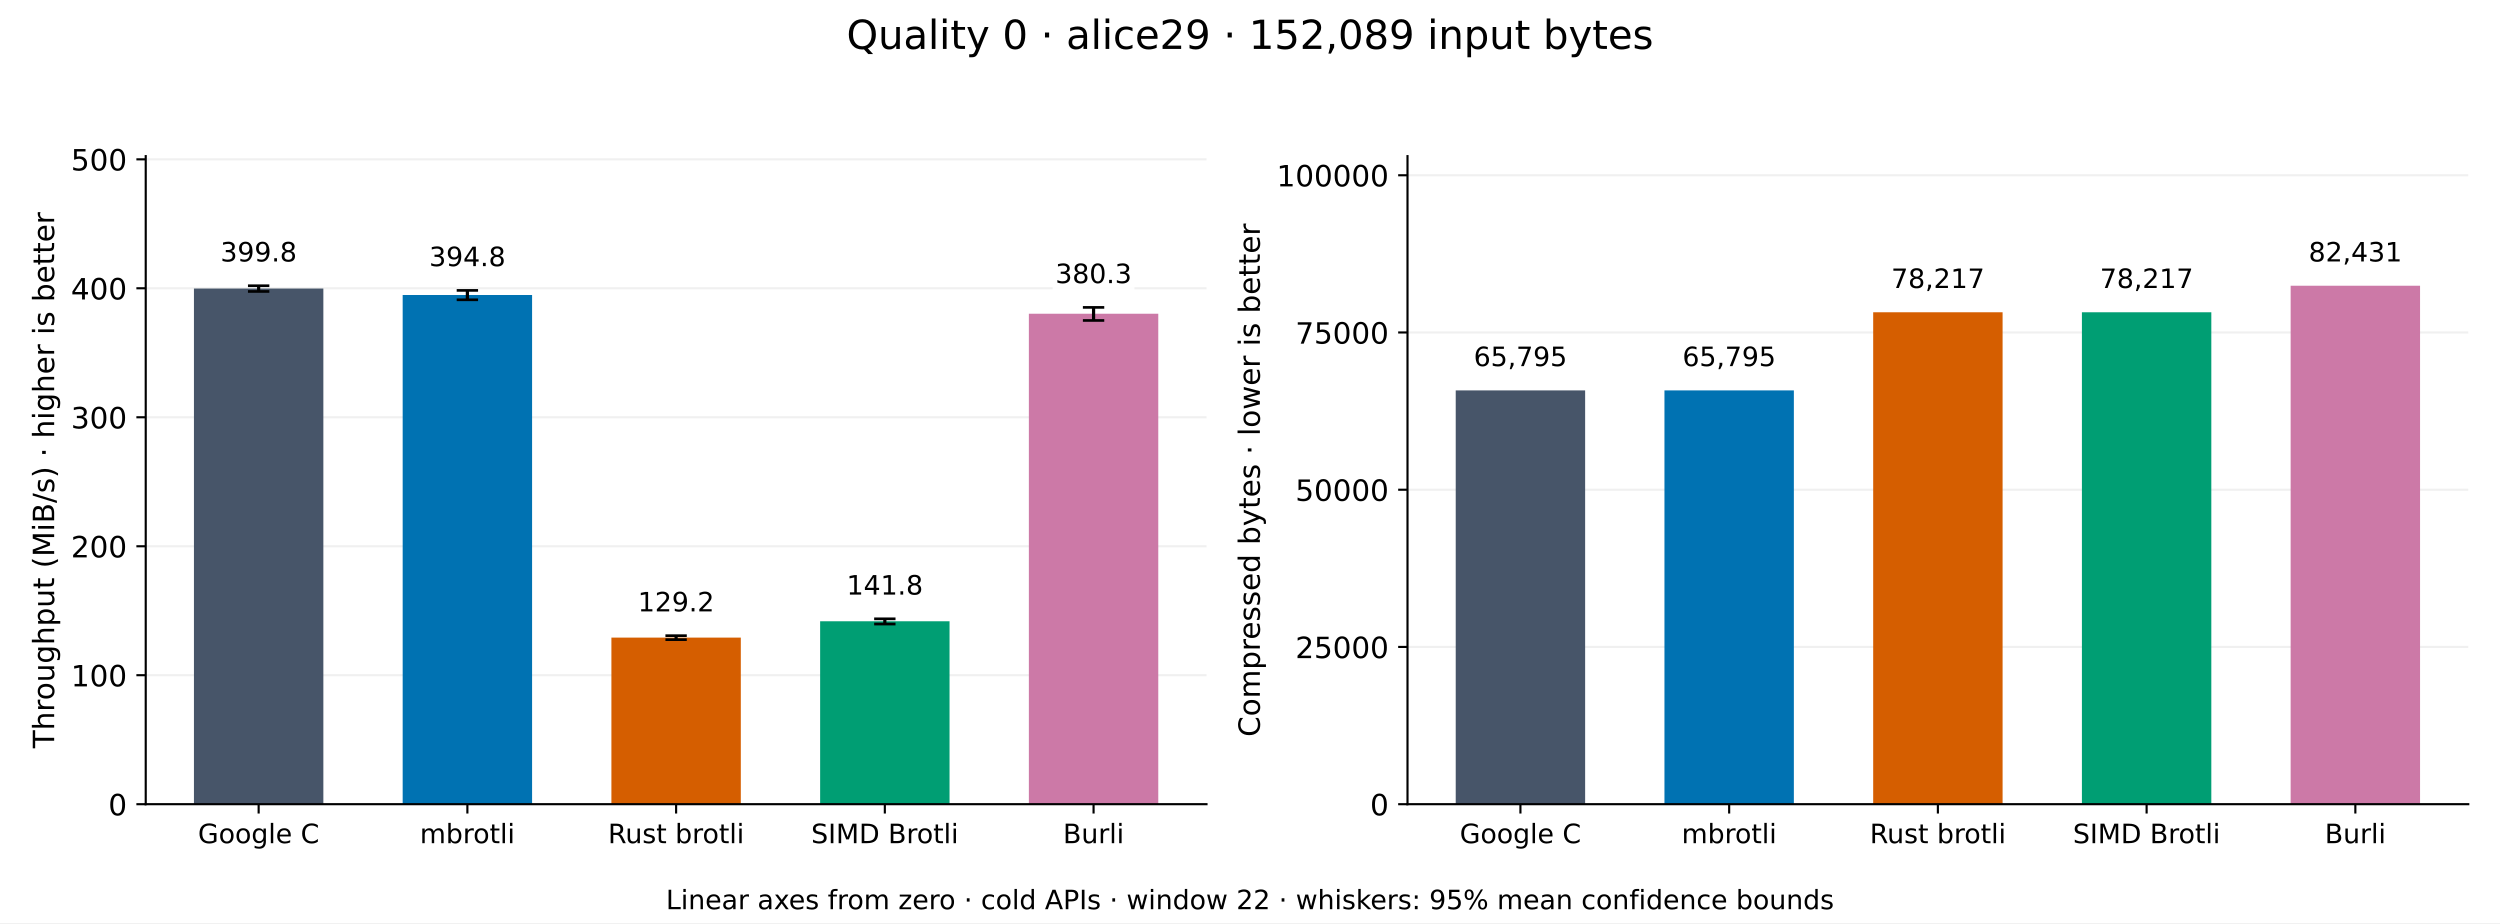
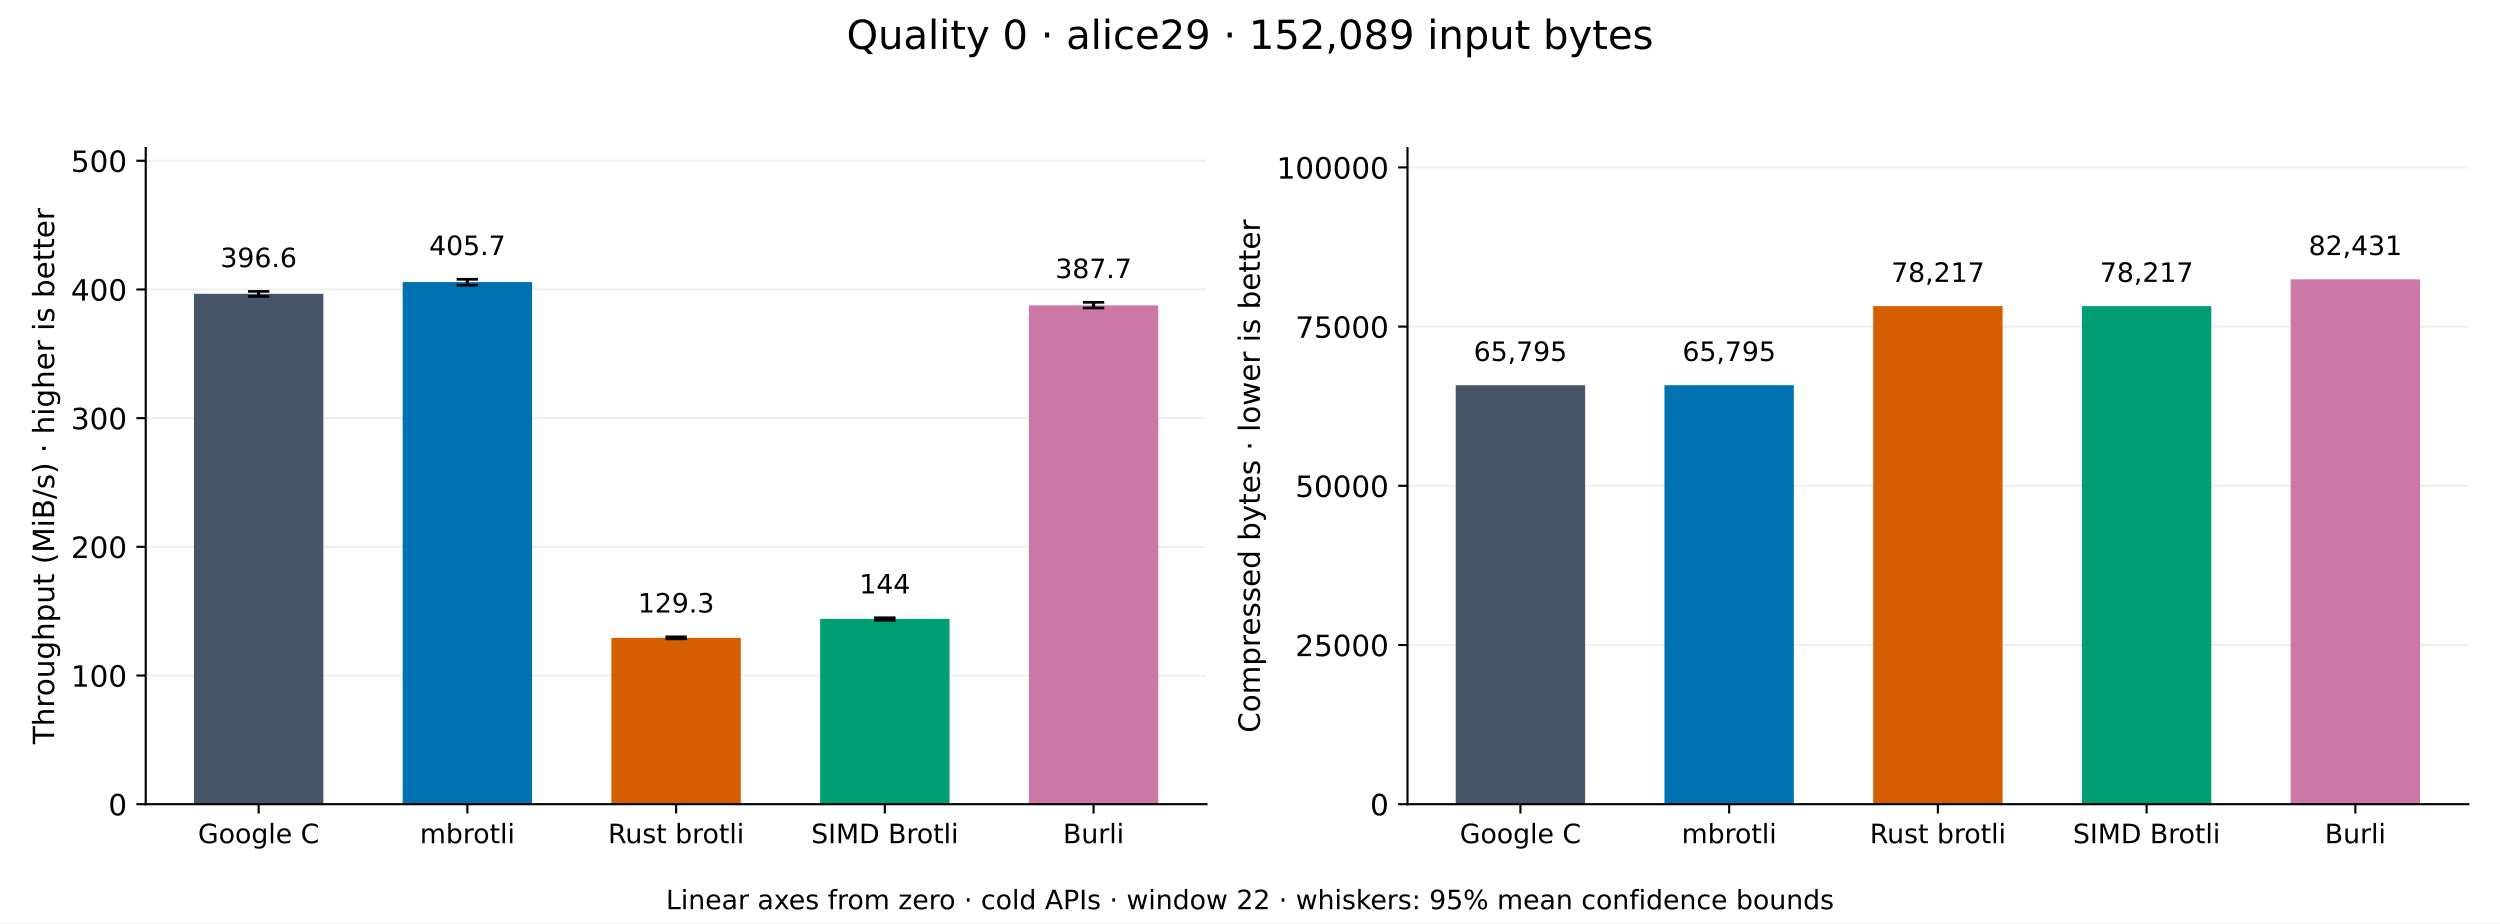
<svg xmlns="http://www.w3.org/2000/svg" xmlns:xlink="http://www.w3.org/1999/xlink" width="936pt" height="345.6pt" viewBox="0 0 936 345.6" version="1.1">
  <defs>
    <style type="text/css">*{stroke-linejoin: round; stroke-linecap: butt}</style>
  </defs>
  <g id="figure_1">
    <g id="patch_1">
      <path d="M 0 345.6 L 936 345.6 L 936 0 L 0 0 z " style="fill: #ffffff" />
    </g>
    <g id="axes_1">
      <g id="patch_2">
-         <path d="M 54.56 301.088 L 451.71 301.088 L 451.71 58.457 L 54.56 58.457 z " style="fill: #ffffff" />
+         <path d="M 54.56 301.088 L 451.71 301.088 L 451.71 55.44 L 54.56 55.44 z " style="fill: #ffffff" />
      </g>
      <g id="matplotlib.axis_1">
        <g id="xtick_1">
          <g id="line2d_1">
            <defs>
              <path id="m3d63aaa0ea" d="M 0 0 L 0 3.5 " style="stroke: #000000; stroke-width: 0.8" />
            </defs>
            <g>
              <use xlink:href="#m3d63aaa0ea" x="96.838" y="301.088" style="stroke: #000000; stroke-width: 0.8" />
            </g>
          </g>
          <g id="text_1">
            <text style="font-size: 10px; font-family: 'DejaVu Sans', 'Bitstream Vera Sans', 'Computer Modern Sans Serif', 'Lucida Grande', 'Verdana', 'Geneva', 'Lucid', 'Arial', 'Helvetica', 'Avant Garde', sans-serif; text-anchor: middle" x="96.838" y="315.686" transform="rotate(-0 96.83827 315.6864)">Google C</text>
          </g>
        </g>
        <g id="xtick_2">
          <g id="line2d_2">
            <g>
              <use xlink:href="#m3d63aaa0ea" x="174.987" y="301.088" style="stroke: #000000; stroke-width: 0.8" />
            </g>
          </g>
          <g id="text_2">
            <text style="font-size: 10px; font-family: 'DejaVu Sans', 'Bitstream Vera Sans', 'Computer Modern Sans Serif', 'Lucida Grande', 'Verdana', 'Geneva', 'Lucid', 'Arial', 'Helvetica', 'Avant Garde', sans-serif; text-anchor: middle" x="174.987" y="315.686" transform="rotate(-0 174.9866 315.6864)">mbrotli</text>
          </g>
        </g>
        <g id="xtick_3">
          <g id="line2d_3">
            <g>
              <use xlink:href="#m3d63aaa0ea" x="253.135" y="301.088" style="stroke: #000000; stroke-width: 0.8" />
            </g>
          </g>
          <g id="text_3">
            <text style="font-size: 10px; font-family: 'DejaVu Sans', 'Bitstream Vera Sans', 'Computer Modern Sans Serif', 'Lucida Grande', 'Verdana', 'Geneva', 'Lucid', 'Arial', 'Helvetica', 'Avant Garde', sans-serif; text-anchor: middle" x="253.135" y="315.686" transform="rotate(-0 253.135 315.6864)">Rust brotli</text>
          </g>
        </g>
        <g id="xtick_4">
          <g id="line2d_4">
            <g>
              <use xlink:href="#m3d63aaa0ea" x="331.283" y="301.088" style="stroke: #000000; stroke-width: 0.8" />
            </g>
          </g>
          <g id="text_4">
            <text style="font-size: 10px; font-family: 'DejaVu Sans', 'Bitstream Vera Sans', 'Computer Modern Sans Serif', 'Lucida Grande', 'Verdana', 'Geneva', 'Lucid', 'Arial', 'Helvetica', 'Avant Garde', sans-serif; text-anchor: middle" x="331.283" y="315.686" transform="rotate(-0 331.2834 315.6864)">SIMD Brotli</text>
          </g>
        </g>
        <g id="xtick_5">
          <g id="line2d_5">
            <g>
              <use xlink:href="#m3d63aaa0ea" x="409.432" y="301.088" style="stroke: #000000; stroke-width: 0.8" />
            </g>
          </g>
          <g id="text_5">
            <text style="font-size: 10px; font-family: 'DejaVu Sans', 'Bitstream Vera Sans', 'Computer Modern Sans Serif', 'Lucida Grande', 'Verdana', 'Geneva', 'Lucid', 'Arial', 'Helvetica', 'Avant Garde', sans-serif; text-anchor: middle" x="409.432" y="315.686" transform="rotate(-0 409.4317 315.6864)">Burli</text>
          </g>
        </g>
      </g>
      <g id="matplotlib.axis_2">
        <g id="ytick_1">
          <g id="line2d_6">
-             <path d="M 54.56 301.088 L 451.71 301.088 " clip-path="url(#pceb143f6b0)" style="fill: none; stroke: #b0b0b0; stroke-opacity: 0.18; stroke-width: 0.8; stroke-linecap: square" />
+             <path d="M 54.56 301.088 L 451.71 301.088 " clip-path="url(#p5ded6e277f)" style="fill: none; stroke: #b0b0b0; stroke-opacity: 0.18; stroke-width: 0.8; stroke-linecap: square" />
          </g>
          <g id="line2d_7">
            <defs>
              <path id="mb6c034703b" d="M 0 0 L -3.5 0 " style="stroke: #000000; stroke-width: 0.8" />
            </defs>
            <g>
              <use xlink:href="#mb6c034703b" x="54.56" y="301.088" style="stroke: #000000; stroke-width: 0.8" />
            </g>
          </g>
          <g id="text_6">
            <text style="font-size: 11px; font-family: 'DejaVu Sans', 'Bitstream Vera Sans', 'Computer Modern Sans Serif', 'Lucida Grande', 'Verdana', 'Geneva', 'Lucid', 'Arial', 'Helvetica', 'Avant Garde', sans-serif; text-anchor: end" x="47.56" y="305.267" transform="rotate(-0 47.56 305.2671)">0</text>
          </g>
        </g>
        <g id="ytick_2">
          <g id="line2d_8">
-             <path d="M 54.56 252.799 L 451.71 252.799 " clip-path="url(#pceb143f6b0)" style="fill: none; stroke: #b0b0b0; stroke-opacity: 0.18; stroke-width: 0.8; stroke-linecap: square" />
+             <path d="M 54.56 252.908 L 451.71 252.908 " clip-path="url(#p5ded6e277f)" style="fill: none; stroke: #b0b0b0; stroke-opacity: 0.18; stroke-width: 0.8; stroke-linecap: square" />
          </g>
          <g id="line2d_9">
            <g>
-               <use xlink:href="#mb6c034703b" x="54.56" y="252.799" style="stroke: #000000; stroke-width: 0.8" />
+               <use xlink:href="#mb6c034703b" x="54.56" y="252.908" style="stroke: #000000; stroke-width: 0.8" />
            </g>
          </g>
          <g id="text_7">
-             <text style="font-size: 11px; font-family: 'DejaVu Sans', 'Bitstream Vera Sans', 'Computer Modern Sans Serif', 'Lucida Grande', 'Verdana', 'Geneva', 'Lucid', 'Arial', 'Helvetica', 'Avant Garde', sans-serif; text-anchor: end" x="47.56" y="256.979" transform="rotate(-0 47.56 256.9785)">100</text>
+             <text style="font-size: 11px; font-family: 'DejaVu Sans', 'Bitstream Vera Sans', 'Computer Modern Sans Serif', 'Lucida Grande', 'Verdana', 'Geneva', 'Lucid', 'Arial', 'Helvetica', 'Avant Garde', sans-serif; text-anchor: end" x="47.56" y="257.087" transform="rotate(-0 47.56 257.0875)">100</text>
          </g>
        </g>
        <g id="ytick_3">
          <g id="line2d_10">
-             <path d="M 54.56 204.511 L 451.71 204.511 " clip-path="url(#pceb143f6b0)" style="fill: none; stroke: #b0b0b0; stroke-opacity: 0.18; stroke-width: 0.8; stroke-linecap: square" />
+             <path d="M 54.56 204.729 L 451.71 204.729 " clip-path="url(#p5ded6e277f)" style="fill: none; stroke: #b0b0b0; stroke-opacity: 0.18; stroke-width: 0.8; stroke-linecap: square" />
          </g>
          <g id="line2d_11">
            <g>
-               <use xlink:href="#mb6c034703b" x="54.56" y="204.511" style="stroke: #000000; stroke-width: 0.8" />
+               <use xlink:href="#mb6c034703b" x="54.56" y="204.729" style="stroke: #000000; stroke-width: 0.8" />
            </g>
          </g>
          <g id="text_8">
-             <text style="font-size: 11px; font-family: 'DejaVu Sans', 'Bitstream Vera Sans', 'Computer Modern Sans Serif', 'Lucida Grande', 'Verdana', 'Geneva', 'Lucid', 'Arial', 'Helvetica', 'Avant Garde', sans-serif; text-anchor: end" x="47.56" y="208.69" transform="rotate(-0 47.56 208.6899)">200</text>
+             <text style="font-size: 11px; font-family: 'DejaVu Sans', 'Bitstream Vera Sans', 'Computer Modern Sans Serif', 'Lucida Grande', 'Verdana', 'Geneva', 'Lucid', 'Arial', 'Helvetica', 'Avant Garde', sans-serif; text-anchor: end" x="47.56" y="208.908" transform="rotate(-0 47.56 208.9078)">200</text>
          </g>
        </g>
        <g id="ytick_4">
          <g id="line2d_12">
-             <path d="M 54.56 156.222 L 451.71 156.222 " clip-path="url(#pceb143f6b0)" style="fill: none; stroke: #b0b0b0; stroke-opacity: 0.18; stroke-width: 0.8; stroke-linecap: square" />
+             <path d="M 54.56 156.549 L 451.71 156.549 " clip-path="url(#p5ded6e277f)" style="fill: none; stroke: #b0b0b0; stroke-opacity: 0.18; stroke-width: 0.8; stroke-linecap: square" />
          </g>
          <g id="line2d_13">
            <g>
-               <use xlink:href="#mb6c034703b" x="54.56" y="156.222" style="stroke: #000000; stroke-width: 0.8" />
+               <use xlink:href="#mb6c034703b" x="54.56" y="156.549" style="stroke: #000000; stroke-width: 0.8" />
            </g>
          </g>
          <g id="text_9">
-             <text style="font-size: 11px; font-family: 'DejaVu Sans', 'Bitstream Vera Sans', 'Computer Modern Sans Serif', 'Lucida Grande', 'Verdana', 'Geneva', 'Lucid', 'Arial', 'Helvetica', 'Avant Garde', sans-serif; text-anchor: end" x="47.56" y="160.401" transform="rotate(-0 47.56 160.4013)">300</text>
+             <text style="font-size: 11px; font-family: 'DejaVu Sans', 'Bitstream Vera Sans', 'Computer Modern Sans Serif', 'Lucida Grande', 'Verdana', 'Geneva', 'Lucid', 'Arial', 'Helvetica', 'Avant Garde', sans-serif; text-anchor: end" x="47.56" y="160.728" transform="rotate(-0 47.56 160.7281)">300</text>
          </g>
        </g>
        <g id="ytick_5">
          <g id="line2d_14">
-             <path d="M 54.56 107.934 L 451.71 107.934 " clip-path="url(#pceb143f6b0)" style="fill: none; stroke: #b0b0b0; stroke-opacity: 0.18; stroke-width: 0.8; stroke-linecap: square" />
+             <path d="M 54.56 108.369 L 451.71 108.369 " clip-path="url(#p5ded6e277f)" style="fill: none; stroke: #b0b0b0; stroke-opacity: 0.18; stroke-width: 0.8; stroke-linecap: square" />
          </g>
          <g id="line2d_15">
            <g>
-               <use xlink:href="#mb6c034703b" x="54.56" y="107.934" style="stroke: #000000; stroke-width: 0.8" />
+               <use xlink:href="#mb6c034703b" x="54.56" y="108.369" style="stroke: #000000; stroke-width: 0.8" />
            </g>
          </g>
          <g id="text_10">
-             <text style="font-size: 11px; font-family: 'DejaVu Sans', 'Bitstream Vera Sans', 'Computer Modern Sans Serif', 'Lucida Grande', 'Verdana', 'Geneva', 'Lucid', 'Arial', 'Helvetica', 'Avant Garde', sans-serif; text-anchor: end" x="47.56" y="112.113" transform="rotate(-0 47.56 112.1127)">400</text>
+             <text style="font-size: 11px; font-family: 'DejaVu Sans', 'Bitstream Vera Sans', 'Computer Modern Sans Serif', 'Lucida Grande', 'Verdana', 'Geneva', 'Lucid', 'Arial', 'Helvetica', 'Avant Garde', sans-serif; text-anchor: end" x="47.56" y="112.548" transform="rotate(-0 47.56 112.5484)">400</text>
          </g>
        </g>
        <g id="ytick_6">
          <g id="line2d_16">
-             <path d="M 54.56 59.645 L 451.71 59.645 " clip-path="url(#pceb143f6b0)" style="fill: none; stroke: #b0b0b0; stroke-opacity: 0.18; stroke-width: 0.8; stroke-linecap: square" />
+             <path d="M 54.56 60.19 L 451.71 60.19 " clip-path="url(#p5ded6e277f)" style="fill: none; stroke: #b0b0b0; stroke-opacity: 0.18; stroke-width: 0.8; stroke-linecap: square" />
          </g>
          <g id="line2d_17">
            <g>
-               <use xlink:href="#mb6c034703b" x="54.56" y="59.645" style="stroke: #000000; stroke-width: 0.8" />
+               <use xlink:href="#mb6c034703b" x="54.56" y="60.19" style="stroke: #000000; stroke-width: 0.8" />
            </g>
          </g>
          <g id="text_11">
-             <text style="font-size: 11px; font-family: 'DejaVu Sans', 'Bitstream Vera Sans', 'Computer Modern Sans Serif', 'Lucida Grande', 'Verdana', 'Geneva', 'Lucid', 'Arial', 'Helvetica', 'Avant Garde', sans-serif; text-anchor: end" x="47.56" y="63.824" transform="rotate(-0 47.56 63.82413)">500</text>
+             <text style="font-size: 11px; font-family: 'DejaVu Sans', 'Bitstream Vera Sans', 'Computer Modern Sans Serif', 'Lucida Grande', 'Verdana', 'Geneva', 'Lucid', 'Arial', 'Helvetica', 'Avant Garde', sans-serif; text-anchor: end" x="47.56" y="64.369" transform="rotate(-0 47.56 64.36872)">500</text>
          </g>
        </g>
        <g id="text_12">
-           <text style="font-size: 11px; font-family: 'DejaVu Sans', 'Bitstream Vera Sans', 'Computer Modern Sans Serif', 'Lucida Grande', 'Verdana', 'Geneva', 'Lucid', 'Arial', 'Helvetica', 'Avant Garde', sans-serif; text-anchor: middle" x="20.276" y="179.772" transform="rotate(-90 20.27609 179.7723)">Throughput (MiB/s) · higher is better</text>
+           <text style="font-size: 11px; font-family: 'DejaVu Sans', 'Bitstream Vera Sans', 'Computer Modern Sans Serif', 'Lucida Grande', 'Verdana', 'Geneva', 'Lucid', 'Arial', 'Helvetica', 'Avant Garde', sans-serif; text-anchor: middle" x="20.276" y="178.264" transform="rotate(-90 20.27609 178.264)">Throughput (MiB/s) · higher is better</text>
        </g>
      </g>
      <g id="patch_3">
-         <path d="M 72.612 301.088 L 121.064 301.088 L 121.064 108.022 L 72.612 108.022 z " clip-path="url(#pceb143f6b0)" style="fill: #475569" />
+         <path d="M 72.612 301.088 L 121.064 301.088 L 121.064 109.989 L 72.612 109.989 z " clip-path="url(#p5ded6e277f)" style="fill: #475569" />
      </g>
      <g id="patch_4">
-         <path d="M 150.761 301.088 L 199.213 301.088 L 199.213 110.437 L 150.761 110.437 z " clip-path="url(#pceb143f6b0)" style="fill: #0072b2" />
+         <path d="M 150.761 301.088 L 199.213 301.088 L 199.213 105.615 L 150.761 105.615 z " clip-path="url(#p5ded6e277f)" style="fill: #0072b2" />
      </g>
      <g id="patch_5">
-         <path d="M 228.909 301.088 L 277.361 301.088 L 277.361 238.718 L 228.909 238.718 z " clip-path="url(#pceb143f6b0)" style="fill: #d55e00" />
+         <path d="M 228.909 301.088 L 277.361 301.088 L 277.361 238.809 L 228.909 238.809 z " clip-path="url(#p5ded6e277f)" style="fill: #d55e00" />
      </g>
      <g id="patch_6">
-         <path d="M 307.057 301.088 L 355.509 301.088 L 355.509 232.602 L 307.057 232.602 z " clip-path="url(#pceb143f6b0)" style="fill: #009e73" />
+         <path d="M 307.057 301.088 L 355.509 301.088 L 355.509 231.7 L 307.057 231.7 z " clip-path="url(#p5ded6e277f)" style="fill: #009e73" />
      </g>
      <g id="patch_7">
-         <path d="M 385.206 301.088 L 433.658 301.088 L 433.658 117.466 L 385.206 117.466 z " clip-path="url(#pceb143f6b0)" style="fill: #cc79a7" />
+         <path d="M 385.206 301.088 L 433.658 301.088 L 433.658 114.317 L 385.206 114.317 z " clip-path="url(#p5ded6e277f)" style="fill: #cc79a7" />
      </g>
      <g id="LineCollection_1">
-         <path d="M 96.838 109.125 L 96.838 106.983 " clip-path="url(#pceb143f6b0)" style="fill: none; stroke: #000000; stroke-width: 1.2" />
-         <path d="M 174.987 112.254 L 174.987 108.734 " clip-path="url(#pceb143f6b0)" style="fill: none; stroke: #000000; stroke-width: 1.2" />
-         <path d="M 253.135 239.481 L 253.135 237.986 " clip-path="url(#pceb143f6b0)" style="fill: none; stroke: #000000; stroke-width: 1.2" />
-         <path d="M 331.283 233.639 L 331.283 231.691 " clip-path="url(#pceb143f6b0)" style="fill: none; stroke: #000000; stroke-width: 1.2" />
-         <path d="M 409.432 119.982 L 409.432 115.086 " clip-path="url(#pceb143f6b0)" style="fill: none; stroke: #000000; stroke-width: 1.2" />
+         <path d="M 96.838 110.994 L 96.838 109.106 " clip-path="url(#p5ded6e277f)" style="fill: none; stroke: #000000; stroke-width: 1.2" />
+         <path d="M 174.987 106.777 L 174.987 104.57 " clip-path="url(#p5ded6e277f)" style="fill: none; stroke: #000000; stroke-width: 1.2" />
+         <path d="M 253.135 239.202 L 253.135 238.418 " clip-path="url(#p5ded6e277f)" style="fill: none; stroke: #000000; stroke-width: 1.2" />
+         <path d="M 331.283 232.227 L 331.283 231.275 " clip-path="url(#p5ded6e277f)" style="fill: none; stroke: #000000; stroke-width: 1.2" />
+         <path d="M 409.432 115.309 L 409.432 113.204 " clip-path="url(#p5ded6e277f)" style="fill: none; stroke: #000000; stroke-width: 1.2" />
      </g>
      <g id="line2d_18">
        <defs>
          <path id="ma4d3aa00d3" d="M 4 0 L -4 -0 " style="stroke: #000000" />
        </defs>
-         <g clip-path="url(#pceb143f6b0)">
-           <use xlink:href="#ma4d3aa00d3" x="96.838" y="109.125" style="fill: #1f77b4; stroke: #000000" />
-           <use xlink:href="#ma4d3aa00d3" x="174.987" y="112.254" style="fill: #1f77b4; stroke: #000000" />
-           <use xlink:href="#ma4d3aa00d3" x="253.135" y="239.481" style="fill: #1f77b4; stroke: #000000" />
-           <use xlink:href="#ma4d3aa00d3" x="331.283" y="233.639" style="fill: #1f77b4; stroke: #000000" />
-           <use xlink:href="#ma4d3aa00d3" x="409.432" y="119.982" style="fill: #1f77b4; stroke: #000000" />
+         <g clip-path="url(#p5ded6e277f)">
+           <use xlink:href="#ma4d3aa00d3" x="96.838" y="110.994" style="fill: #1f77b4; stroke: #000000" />
+           <use xlink:href="#ma4d3aa00d3" x="174.987" y="106.777" style="fill: #1f77b4; stroke: #000000" />
+           <use xlink:href="#ma4d3aa00d3" x="253.135" y="239.202" style="fill: #1f77b4; stroke: #000000" />
+           <use xlink:href="#ma4d3aa00d3" x="331.283" y="232.227" style="fill: #1f77b4; stroke: #000000" />
+           <use xlink:href="#ma4d3aa00d3" x="409.432" y="115.309" style="fill: #1f77b4; stroke: #000000" />
        </g>
      </g>
      <g id="line2d_19">
-         <g clip-path="url(#pceb143f6b0)">
-           <use xlink:href="#ma4d3aa00d3" x="96.838" y="106.983" style="fill: #1f77b4; stroke: #000000" />
-           <use xlink:href="#ma4d3aa00d3" x="174.987" y="108.734" style="fill: #1f77b4; stroke: #000000" />
-           <use xlink:href="#ma4d3aa00d3" x="253.135" y="237.986" style="fill: #1f77b4; stroke: #000000" />
-           <use xlink:href="#ma4d3aa00d3" x="331.283" y="231.691" style="fill: #1f77b4; stroke: #000000" />
-           <use xlink:href="#ma4d3aa00d3" x="409.432" y="115.086" style="fill: #1f77b4; stroke: #000000" />
+         <g clip-path="url(#p5ded6e277f)">
+           <use xlink:href="#ma4d3aa00d3" x="96.838" y="109.106" style="fill: #1f77b4; stroke: #000000" />
+           <use xlink:href="#ma4d3aa00d3" x="174.987" y="104.57" style="fill: #1f77b4; stroke: #000000" />
+           <use xlink:href="#ma4d3aa00d3" x="253.135" y="238.418" style="fill: #1f77b4; stroke: #000000" />
+           <use xlink:href="#ma4d3aa00d3" x="331.283" y="231.275" style="fill: #1f77b4; stroke: #000000" />
+           <use xlink:href="#ma4d3aa00d3" x="409.432" y="113.204" style="fill: #1f77b4; stroke: #000000" />
        </g>
      </g>
      <g id="patch_8">
-         <path d="M 54.56 301.088 L 54.56 58.457 " style="fill: none; stroke: #000000; stroke-width: 0.8; stroke-linejoin: miter; stroke-linecap: square" />
+         <path d="M 54.56 301.088 L 54.56 55.44 " style="fill: none; stroke: #000000; stroke-width: 0.8; stroke-linejoin: miter; stroke-linecap: square" />
      </g>
      <g id="patch_9">
        <path d="M 54.56 301.088 L 451.71 301.088 " style="fill: none; stroke: #000000; stroke-width: 0.8; stroke-linejoin: miter; stroke-linecap: square" />
      </g>
      <g id="text_13">
        <g id="patch_10">
-           <path d="M 81.524 100.983 L 112.152 100.983 L 112.152 89.305 L 81.524 89.305 z " style="fill: #ffffff; opacity: 0.9" />
-         </g>
-         <text style="font-size: 10px; font-family: 'DejaVu Sans', 'Bitstream Vera Sans', 'Computer Modern Sans Serif', 'Lucida Grande', 'Verdana', 'Geneva', 'Lucid', 'Arial', 'Helvetica', 'Avant Garde', sans-serif; text-anchor: middle" x="96.838" y="97.903" transform="rotate(-0 96.83827 97.90318)">399.8</text>
+           <path d="M 81.524 103.106 L 112.152 103.106 L 112.152 91.428 L 81.524 91.428 z " style="fill: #ffffff; opacity: 0.9" />
+         </g>
+         <text style="font-size: 10px; font-family: 'DejaVu Sans', 'Bitstream Vera Sans', 'Computer Modern Sans Serif', 'Lucida Grande', 'Verdana', 'Geneva', 'Lucid', 'Arial', 'Helvetica', 'Avant Garde', sans-serif; text-anchor: middle" x="96.838" y="100.026" transform="rotate(-0 96.83827 100.0264)">396.6</text>
      </g>
      <g id="text_14">
        <g id="patch_11">
-           <path d="M 159.673 102.734 L 190.301 102.734 L 190.301 91.056 L 159.673 91.056 z " style="fill: #ffffff; opacity: 0.9" />
-         </g>
-         <text style="font-size: 10px; font-family: 'DejaVu Sans', 'Bitstream Vera Sans', 'Computer Modern Sans Serif', 'Lucida Grande', 'Verdana', 'Geneva', 'Lucid', 'Arial', 'Helvetica', 'Avant Garde', sans-serif; text-anchor: middle" x="174.987" y="99.654" transform="rotate(-0 174.9866 99.65398)">394.8</text>
+           <path d="M 159.673 98.57 L 190.301 98.57 L 190.301 86.891 L 159.673 86.891 z " style="fill: #ffffff; opacity: 0.9" />
+         </g>
+         <text style="font-size: 10px; font-family: 'DejaVu Sans', 'Bitstream Vera Sans', 'Computer Modern Sans Serif', 'Lucida Grande', 'Verdana', 'Geneva', 'Lucid', 'Arial', 'Helvetica', 'Avant Garde', sans-serif; text-anchor: middle" x="174.987" y="95.49" transform="rotate(-0 174.9866 95.48991)">405.7</text>
      </g>
      <g id="text_15">
        <g id="patch_12">
-           <path d="M 237.821 231.986 L 268.449 231.986 L 268.449 220.308 L 237.821 220.308 z " style="fill: #ffffff; opacity: 0.9" />
-         </g>
-         <text style="font-size: 10px; font-family: 'DejaVu Sans', 'Bitstream Vera Sans', 'Computer Modern Sans Serif', 'Lucida Grande', 'Verdana', 'Geneva', 'Lucid', 'Arial', 'Helvetica', 'Avant Garde', sans-serif; text-anchor: middle" x="253.135" y="228.907" transform="rotate(-0 253.135 228.9068)">129.2</text>
+           <path d="M 237.821 232.418 L 268.449 232.418 L 268.449 220.739 L 237.821 220.739 z " style="fill: #ffffff; opacity: 0.9" />
+         </g>
+         <text style="font-size: 10px; font-family: 'DejaVu Sans', 'Bitstream Vera Sans', 'Computer Modern Sans Serif', 'Lucida Grande', 'Verdana', 'Geneva', 'Lucid', 'Arial', 'Helvetica', 'Avant Garde', sans-serif; text-anchor: middle" x="253.135" y="229.338" transform="rotate(-0 253.135 229.3378)">129.3</text>
      </g>
      <g id="text_16">
        <g id="patch_13">
-           <path d="M 315.969 225.691 L 346.597 225.691 L 346.597 214.013 L 315.969 214.013 z " style="fill: #ffffff; opacity: 0.9" />
-         </g>
-         <text style="font-size: 10px; font-family: 'DejaVu Sans', 'Bitstream Vera Sans', 'Computer Modern Sans Serif', 'Lucida Grande', 'Verdana', 'Geneva', 'Lucid', 'Arial', 'Helvetica', 'Avant Garde', sans-serif; text-anchor: middle" x="331.283" y="222.611" transform="rotate(-0 331.2834 222.6112)">141.8</text>
+           <path d="M 320.74 225.275 L 341.827 225.275 L 341.827 213.597 L 320.74 213.597 z " style="fill: #ffffff; opacity: 0.9" />
+         </g>
+         <text style="font-size: 10px; font-family: 'DejaVu Sans', 'Bitstream Vera Sans', 'Computer Modern Sans Serif', 'Lucida Grande', 'Verdana', 'Geneva', 'Lucid', 'Arial', 'Helvetica', 'Avant Garde', sans-serif; text-anchor: middle" x="331.283" y="222.196" transform="rotate(-0 331.2834 222.1957)">144</text>
      </g>
      <g id="text_17">
        <g id="patch_14">
-           <path d="M 394.118 109.086 L 424.746 109.086 L 424.746 97.408 L 394.118 97.408 z " style="fill: #ffffff; opacity: 0.9" />
-         </g>
-         <text style="font-size: 10px; font-family: 'DejaVu Sans', 'Bitstream Vera Sans', 'Computer Modern Sans Serif', 'Lucida Grande', 'Verdana', 'Geneva', 'Lucid', 'Arial', 'Helvetica', 'Avant Garde', sans-serif; text-anchor: middle" x="409.432" y="106.007" transform="rotate(-0 409.4317 106.0068)">380.3</text>
+           <path d="M 394.118 107.204 L 424.746 107.204 L 424.746 95.525 L 394.118 95.525 z " style="fill: #ffffff; opacity: 0.9" />
+         </g>
+         <text style="font-size: 10px; font-family: 'DejaVu Sans', 'Bitstream Vera Sans', 'Computer Modern Sans Serif', 'Lucida Grande', 'Verdana', 'Geneva', 'Lucid', 'Arial', 'Helvetica', 'Avant Garde', sans-serif; text-anchor: middle" x="409.432" y="104.124" transform="rotate(-0 409.4317 104.1239)">387.7</text>
      </g>
    </g>
    <g id="axes_2">
      <g id="patch_15">
-         <path d="M 526.97 301.088 L 924.12 301.088 L 924.12 58.457 L 526.97 58.457 z " style="fill: #ffffff" />
+         <path d="M 526.97 301.088 L 924.12 301.088 L 924.12 55.44 L 526.97 55.44 z " style="fill: #ffffff" />
      </g>
      <g id="matplotlib.axis_3">
        <g id="xtick_6">
          <g id="line2d_20">
            <g>
              <use xlink:href="#m3d63aaa0ea" x="569.248" y="301.088" style="stroke: #000000; stroke-width: 0.8" />
            </g>
          </g>
          <g id="text_18">
            <text style="font-size: 10px; font-family: 'DejaVu Sans', 'Bitstream Vera Sans', 'Computer Modern Sans Serif', 'Lucida Grande', 'Verdana', 'Geneva', 'Lucid', 'Arial', 'Helvetica', 'Avant Garde', sans-serif; text-anchor: middle" x="569.248" y="315.686" transform="rotate(-0 569.2483 315.6864)">Google C</text>
          </g>
        </g>
        <g id="xtick_7">
          <g id="line2d_21">
            <g>
              <use xlink:href="#m3d63aaa0ea" x="647.397" y="301.088" style="stroke: #000000; stroke-width: 0.8" />
            </g>
          </g>
          <g id="text_19">
            <text style="font-size: 10px; font-family: 'DejaVu Sans', 'Bitstream Vera Sans', 'Computer Modern Sans Serif', 'Lucida Grande', 'Verdana', 'Geneva', 'Lucid', 'Arial', 'Helvetica', 'Avant Garde', sans-serif; text-anchor: middle" x="647.397" y="315.686" transform="rotate(-0 647.3966 315.6864)">mbrotli</text>
          </g>
        </g>
        <g id="xtick_8">
          <g id="line2d_22">
            <g>
              <use xlink:href="#m3d63aaa0ea" x="725.545" y="301.088" style="stroke: #000000; stroke-width: 0.8" />
            </g>
          </g>
          <g id="text_20">
            <text style="font-size: 10px; font-family: 'DejaVu Sans', 'Bitstream Vera Sans', 'Computer Modern Sans Serif', 'Lucida Grande', 'Verdana', 'Geneva', 'Lucid', 'Arial', 'Helvetica', 'Avant Garde', sans-serif; text-anchor: middle" x="725.545" y="315.686" transform="rotate(-0 725.545 315.6864)">Rust brotli</text>
          </g>
        </g>
        <g id="xtick_9">
          <g id="line2d_23">
            <g>
              <use xlink:href="#m3d63aaa0ea" x="803.693" y="301.088" style="stroke: #000000; stroke-width: 0.8" />
            </g>
          </g>
          <g id="text_21">
            <text style="font-size: 10px; font-family: 'DejaVu Sans', 'Bitstream Vera Sans', 'Computer Modern Sans Serif', 'Lucida Grande', 'Verdana', 'Geneva', 'Lucid', 'Arial', 'Helvetica', 'Avant Garde', sans-serif; text-anchor: middle" x="803.693" y="315.686" transform="rotate(-0 803.6934 315.6864)">SIMD Brotli</text>
          </g>
        </g>
        <g id="xtick_10">
          <g id="line2d_24">
            <g>
              <use xlink:href="#m3d63aaa0ea" x="881.842" y="301.088" style="stroke: #000000; stroke-width: 0.8" />
            </g>
          </g>
          <g id="text_22">
            <text style="font-size: 10px; font-family: 'DejaVu Sans', 'Bitstream Vera Sans', 'Computer Modern Sans Serif', 'Lucida Grande', 'Verdana', 'Geneva', 'Lucid', 'Arial', 'Helvetica', 'Avant Garde', sans-serif; text-anchor: middle" x="881.842" y="315.686" transform="rotate(-0 881.8417 315.6864)">Burli</text>
          </g>
        </g>
      </g>
      <g id="matplotlib.axis_4">
        <g id="ytick_7">
          <g id="line2d_25">
-             <path d="M 526.97 301.088 L 924.12 301.088 " clip-path="url(#p63858115cd)" style="fill: none; stroke: #b0b0b0; stroke-opacity: 0.18; stroke-width: 0.8; stroke-linecap: square" />
+             <path d="M 526.97 301.088 L 924.12 301.088 " clip-path="url(#pc5972e6db0)" style="fill: none; stroke: #b0b0b0; stroke-opacity: 0.18; stroke-width: 0.8; stroke-linecap: square" />
          </g>
          <g id="line2d_26">
            <g>
              <use xlink:href="#mb6c034703b" x="526.97" y="301.088" style="stroke: #000000; stroke-width: 0.8" />
            </g>
          </g>
          <g id="text_23">
            <text style="font-size: 11px; font-family: 'DejaVu Sans', 'Bitstream Vera Sans', 'Computer Modern Sans Serif', 'Lucida Grande', 'Verdana', 'Geneva', 'Lucid', 'Arial', 'Helvetica', 'Avant Garde', sans-serif; text-anchor: end" x="519.97" y="305.267" transform="rotate(-0 519.97 305.2671)">0</text>
          </g>
        </g>
        <g id="ytick_8">
          <g id="line2d_27">
-             <path d="M 526.97 242.219 L 924.12 242.219 " clip-path="url(#p63858115cd)" style="fill: none; stroke: #b0b0b0; stroke-opacity: 0.18; stroke-width: 0.8; stroke-linecap: square" />
+             <path d="M 526.97 241.487 L 924.12 241.487 " clip-path="url(#pc5972e6db0)" style="fill: none; stroke: #b0b0b0; stroke-opacity: 0.18; stroke-width: 0.8; stroke-linecap: square" />
          </g>
          <g id="line2d_28">
            <g>
-               <use xlink:href="#mb6c034703b" x="526.97" y="242.219" style="stroke: #000000; stroke-width: 0.8" />
+               <use xlink:href="#mb6c034703b" x="526.97" y="241.487" style="stroke: #000000; stroke-width: 0.8" />
            </g>
          </g>
          <g id="text_24">
-             <text style="font-size: 11px; font-family: 'DejaVu Sans', 'Bitstream Vera Sans', 'Computer Modern Sans Serif', 'Lucida Grande', 'Verdana', 'Geneva', 'Lucid', 'Arial', 'Helvetica', 'Avant Garde', sans-serif; text-anchor: end" x="519.97" y="246.398" transform="rotate(-0 519.97 246.3982)">25000</text>
+             <text style="font-size: 11px; font-family: 'DejaVu Sans', 'Bitstream Vera Sans', 'Computer Modern Sans Serif', 'Lucida Grande', 'Verdana', 'Geneva', 'Lucid', 'Arial', 'Helvetica', 'Avant Garde', sans-serif; text-anchor: end" x="519.97" y="245.666" transform="rotate(-0 519.97 245.6663)">25000</text>
          </g>
        </g>
        <g id="ytick_9">
          <g id="line2d_29">
-             <path d="M 526.97 183.35 L 924.12 183.35 " clip-path="url(#p63858115cd)" style="fill: none; stroke: #b0b0b0; stroke-opacity: 0.18; stroke-width: 0.8; stroke-linecap: square" />
+             <path d="M 526.97 181.886 L 924.12 181.886 " clip-path="url(#pc5972e6db0)" style="fill: none; stroke: #b0b0b0; stroke-opacity: 0.18; stroke-width: 0.8; stroke-linecap: square" />
          </g>
          <g id="line2d_30">
            <g>
-               <use xlink:href="#mb6c034703b" x="526.97" y="183.35" style="stroke: #000000; stroke-width: 0.8" />
+               <use xlink:href="#mb6c034703b" x="526.97" y="181.886" style="stroke: #000000; stroke-width: 0.8" />
            </g>
          </g>
          <g id="text_25">
-             <text style="font-size: 11px; font-family: 'DejaVu Sans', 'Bitstream Vera Sans', 'Computer Modern Sans Serif', 'Lucida Grande', 'Verdana', 'Geneva', 'Lucid', 'Arial', 'Helvetica', 'Avant Garde', sans-serif; text-anchor: end" x="519.97" y="187.529" transform="rotate(-0 519.97 187.5292)">50000</text>
+             <text style="font-size: 11px; font-family: 'DejaVu Sans', 'Bitstream Vera Sans', 'Computer Modern Sans Serif', 'Lucida Grande', 'Verdana', 'Geneva', 'Lucid', 'Arial', 'Helvetica', 'Avant Garde', sans-serif; text-anchor: end" x="519.97" y="186.065" transform="rotate(-0 519.97 186.0654)">50000</text>
          </g>
        </g>
        <g id="ytick_10">
          <g id="line2d_31">
-             <path d="M 526.97 124.481 L 924.12 124.481 " clip-path="url(#p63858115cd)" style="fill: none; stroke: #b0b0b0; stroke-opacity: 0.18; stroke-width: 0.8; stroke-linecap: square" />
+             <path d="M 526.97 122.285 L 924.12 122.285 " clip-path="url(#pc5972e6db0)" style="fill: none; stroke: #b0b0b0; stroke-opacity: 0.18; stroke-width: 0.8; stroke-linecap: square" />
          </g>
          <g id="line2d_32">
            <g>
-               <use xlink:href="#mb6c034703b" x="526.97" y="124.481" style="stroke: #000000; stroke-width: 0.8" />
+               <use xlink:href="#mb6c034703b" x="526.97" y="122.285" style="stroke: #000000; stroke-width: 0.8" />
            </g>
          </g>
          <g id="text_26">
-             <text style="font-size: 11px; font-family: 'DejaVu Sans', 'Bitstream Vera Sans', 'Computer Modern Sans Serif', 'Lucida Grande', 'Verdana', 'Geneva', 'Lucid', 'Arial', 'Helvetica', 'Avant Garde', sans-serif; text-anchor: end" x="519.97" y="128.66" transform="rotate(-0 519.97 128.6602)">75000</text>
+             <text style="font-size: 11px; font-family: 'DejaVu Sans', 'Bitstream Vera Sans', 'Computer Modern Sans Serif', 'Lucida Grande', 'Verdana', 'Geneva', 'Lucid', 'Arial', 'Helvetica', 'Avant Garde', sans-serif; text-anchor: end" x="519.97" y="126.465" transform="rotate(-0 519.97 126.4645)">75000</text>
          </g>
        </g>
        <g id="ytick_11">
          <g id="line2d_33">
-             <path d="M 526.97 65.612 L 924.12 65.612 " clip-path="url(#p63858115cd)" style="fill: none; stroke: #b0b0b0; stroke-opacity: 0.18; stroke-width: 0.8; stroke-linecap: square" />
+             <path d="M 526.97 62.684 L 924.12 62.684 " clip-path="url(#pc5972e6db0)" style="fill: none; stroke: #b0b0b0; stroke-opacity: 0.18; stroke-width: 0.8; stroke-linecap: square" />
          </g>
          <g id="line2d_34">
            <g>
-               <use xlink:href="#mb6c034703b" x="526.97" y="65.612" style="stroke: #000000; stroke-width: 0.8" />
+               <use xlink:href="#mb6c034703b" x="526.97" y="62.684" style="stroke: #000000; stroke-width: 0.8" />
            </g>
          </g>
          <g id="text_27">
-             <text style="font-size: 11px; font-family: 'DejaVu Sans', 'Bitstream Vera Sans', 'Computer Modern Sans Serif', 'Lucida Grande', 'Verdana', 'Geneva', 'Lucid', 'Arial', 'Helvetica', 'Avant Garde', sans-serif; text-anchor: end" x="519.97" y="69.791" transform="rotate(-0 519.97 69.79125)">100000</text>
+             <text style="font-size: 11px; font-family: 'DejaVu Sans', 'Bitstream Vera Sans', 'Computer Modern Sans Serif', 'Lucida Grande', 'Verdana', 'Geneva', 'Lucid', 'Arial', 'Helvetica', 'Avant Garde', sans-serif; text-anchor: end" x="519.97" y="66.864" transform="rotate(-0 519.97 66.86363)">100000</text>
          </g>
        </g>
        <g id="text_28">
-           <text style="font-size: 11px; font-family: 'DejaVu Sans', 'Bitstream Vera Sans', 'Computer Modern Sans Serif', 'Lucida Grande', 'Verdana', 'Geneva', 'Lucid', 'Arial', 'Helvetica', 'Avant Garde', sans-serif; text-anchor: middle" x="471.69" y="179.772" transform="rotate(-90 471.6898 179.7723)">Compressed bytes · lower is better</text>
+           <text style="font-size: 11px; font-family: 'DejaVu Sans', 'Bitstream Vera Sans', 'Computer Modern Sans Serif', 'Lucida Grande', 'Verdana', 'Geneva', 'Lucid', 'Arial', 'Helvetica', 'Avant Garde', sans-serif; text-anchor: middle" x="471.69" y="178.264" transform="rotate(-90 471.6898 178.264)">Compressed bytes · lower is better</text>
        </g>
      </g>
      <g id="patch_16">
-         <path d="M 545.022 301.088 L 593.474 301.088 L 593.474 146.157 L 545.022 146.157 z " clip-path="url(#p63858115cd)" style="fill: #475569" />
+         <path d="M 545.022 301.088 L 593.474 301.088 L 593.474 144.23 L 545.022 144.23 z " clip-path="url(#pc5972e6db0)" style="fill: #475569" />
      </g>
      <g id="patch_17">
-         <path d="M 623.171 301.088 L 671.623 301.088 L 671.623 146.157 L 623.171 146.157 z " clip-path="url(#p63858115cd)" style="fill: #0072b2" />
+         <path d="M 623.171 301.088 L 671.623 301.088 L 671.623 144.23 L 623.171 144.23 z " clip-path="url(#pc5972e6db0)" style="fill: #0072b2" />
      </g>
      <g id="patch_18">
-         <path d="M 701.319 301.088 L 749.771 301.088 L 749.771 116.906 L 701.319 116.906 z " clip-path="url(#p63858115cd)" style="fill: #d55e00" />
+         <path d="M 701.319 301.088 L 749.771 301.088 L 749.771 114.616 L 701.319 114.616 z " clip-path="url(#pc5972e6db0)" style="fill: #d55e00" />
      </g>
      <g id="patch_19">
-         <path d="M 779.467 301.088 L 827.919 301.088 L 827.919 116.906 L 779.467 116.906 z " clip-path="url(#p63858115cd)" style="fill: #009e73" />
+         <path d="M 779.467 301.088 L 827.919 301.088 L 827.919 114.616 L 779.467 114.616 z " clip-path="url(#pc5972e6db0)" style="fill: #009e73" />
      </g>
      <g id="patch_20">
-         <path d="M 857.616 301.088 L 906.068 301.088 L 906.068 106.983 L 857.616 106.983 z " clip-path="url(#p63858115cd)" style="fill: #cc79a7" />
+         <path d="M 857.616 301.088 L 906.068 301.088 L 906.068 104.57 L 857.616 104.57 z " clip-path="url(#pc5972e6db0)" style="fill: #cc79a7" />
      </g>
      <g id="patch_21">
-         <path d="M 526.97 301.088 L 526.97 58.457 " style="fill: none; stroke: #000000; stroke-width: 0.8; stroke-linejoin: miter; stroke-linecap: square" />
+         <path d="M 526.97 301.088 L 526.97 55.44 " style="fill: none; stroke: #000000; stroke-width: 0.8; stroke-linejoin: miter; stroke-linecap: square" />
      </g>
      <g id="patch_22">
        <path d="M 526.97 301.088 L 924.12 301.088 " style="fill: none; stroke: #000000; stroke-width: 0.8; stroke-linejoin: miter; stroke-linecap: square" />
      </g>
      <g id="text_29">
        <g id="patch_23">
-           <path d="M 550.753 140.157 L 587.744 140.157 L 587.744 128.479 L 550.753 128.479 z " style="fill: #ffffff; opacity: 0.9" />
-         </g>
-         <text style="font-size: 10px; font-family: 'DejaVu Sans', 'Bitstream Vera Sans', 'Computer Modern Sans Serif', 'Lucida Grande', 'Verdana', 'Geneva', 'Lucid', 'Arial', 'Helvetica', 'Avant Garde', sans-serif; text-anchor: middle" x="569.248" y="137.077" transform="rotate(-0 569.2483 137.077)">65,795</text>
+           <path d="M 550.753 138.23 L 587.744 138.23 L 587.744 126.552 L 550.753 126.552 z " style="fill: #ffffff; opacity: 0.9" />
+         </g>
+         <text style="font-size: 10px; font-family: 'DejaVu Sans', 'Bitstream Vera Sans', 'Computer Modern Sans Serif', 'Lucida Grande', 'Verdana', 'Geneva', 'Lucid', 'Arial', 'Helvetica', 'Avant Garde', sans-serif; text-anchor: middle" x="569.248" y="135.151" transform="rotate(-0 569.2483 135.1507)">65,795</text>
      </g>
      <g id="text_30">
        <g id="patch_24">
-           <path d="M 628.901 140.157 L 665.892 140.157 L 665.892 128.479 L 628.901 128.479 z " style="fill: #ffffff; opacity: 0.9" />
-         </g>
-         <text style="font-size: 10px; font-family: 'DejaVu Sans', 'Bitstream Vera Sans', 'Computer Modern Sans Serif', 'Lucida Grande', 'Verdana', 'Geneva', 'Lucid', 'Arial', 'Helvetica', 'Avant Garde', sans-serif; text-anchor: middle" x="647.397" y="137.077" transform="rotate(-0 647.3966 137.077)">65,795</text>
+           <path d="M 628.901 138.23 L 665.892 138.23 L 665.892 126.552 L 628.901 126.552 z " style="fill: #ffffff; opacity: 0.9" />
+         </g>
+         <text style="font-size: 10px; font-family: 'DejaVu Sans', 'Bitstream Vera Sans', 'Computer Modern Sans Serif', 'Lucida Grande', 'Verdana', 'Geneva', 'Lucid', 'Arial', 'Helvetica', 'Avant Garde', sans-serif; text-anchor: middle" x="647.397" y="135.151" transform="rotate(-0 647.3966 135.1507)">65,795</text>
      </g>
      <g id="text_31">
        <g id="patch_25">
-           <path d="M 707.05 110.906 L 744.04 110.906 L 744.04 99.228 L 707.05 99.228 z " style="fill: #ffffff; opacity: 0.9" />
-         </g>
-         <text style="font-size: 10px; font-family: 'DejaVu Sans', 'Bitstream Vera Sans', 'Computer Modern Sans Serif', 'Lucida Grande', 'Verdana', 'Geneva', 'Lucid', 'Arial', 'Helvetica', 'Avant Garde', sans-serif; text-anchor: middle" x="725.545" y="107.826" transform="rotate(-0 725.545 107.8261)">78,217</text>
+           <path d="M 707.05 108.616 L 744.04 108.616 L 744.04 96.938 L 707.05 96.938 z " style="fill: #ffffff; opacity: 0.9" />
+         </g>
+         <text style="font-size: 10px; font-family: 'DejaVu Sans', 'Bitstream Vera Sans', 'Computer Modern Sans Serif', 'Lucida Grande', 'Verdana', 'Geneva', 'Lucid', 'Arial', 'Helvetica', 'Avant Garde', sans-serif; text-anchor: middle" x="725.545" y="105.536" transform="rotate(-0 725.545 105.5362)">78,217</text>
      </g>
      <g id="text_32">
        <g id="patch_26">
-           <path d="M 785.198 110.906 L 822.189 110.906 L 822.189 99.228 L 785.198 99.228 z " style="fill: #ffffff; opacity: 0.9" />
-         </g>
-         <text style="font-size: 10px; font-family: 'DejaVu Sans', 'Bitstream Vera Sans', 'Computer Modern Sans Serif', 'Lucida Grande', 'Verdana', 'Geneva', 'Lucid', 'Arial', 'Helvetica', 'Avant Garde', sans-serif; text-anchor: middle" x="803.693" y="107.826" transform="rotate(-0 803.6934 107.8261)">78,217</text>
+           <path d="M 785.198 108.616 L 822.189 108.616 L 822.189 96.938 L 785.198 96.938 z " style="fill: #ffffff; opacity: 0.9" />
+         </g>
+         <text style="font-size: 10px; font-family: 'DejaVu Sans', 'Bitstream Vera Sans', 'Computer Modern Sans Serif', 'Lucida Grande', 'Verdana', 'Geneva', 'Lucid', 'Arial', 'Helvetica', 'Avant Garde', sans-serif; text-anchor: middle" x="803.693" y="105.536" transform="rotate(-0 803.6934 105.5362)">78,217</text>
      </g>
      <g id="text_33">
        <g id="patch_27">
-           <path d="M 863.346 100.983 L 900.337 100.983 L 900.337 89.305 L 863.346 89.305 z " style="fill: #ffffff; opacity: 0.9" />
-         </g>
-         <text style="font-size: 10px; font-family: 'DejaVu Sans', 'Bitstream Vera Sans', 'Computer Modern Sans Serif', 'Lucida Grande', 'Verdana', 'Geneva', 'Lucid', 'Arial', 'Helvetica', 'Avant Garde', sans-serif; text-anchor: middle" x="881.842" y="97.903" transform="rotate(-0 881.8417 97.90318)">82,431</text>
+           <path d="M 863.346 98.57 L 900.337 98.57 L 900.337 86.891 L 863.346 86.891 z " style="fill: #ffffff; opacity: 0.9" />
+         </g>
+         <text style="font-size: 10px; font-family: 'DejaVu Sans', 'Bitstream Vera Sans', 'Computer Modern Sans Serif', 'Lucida Grande', 'Verdana', 'Geneva', 'Lucid', 'Arial', 'Helvetica', 'Avant Garde', sans-serif; text-anchor: middle" x="881.842" y="95.49" transform="rotate(-0 881.8417 95.48991)">82,431</text>
      </g>
    </g>
    <g id="text_34">
      <text style="font-size: 15px; font-family: 'DejaVu Sans', 'Bitstream Vera Sans', 'Computer Modern Sans Serif', 'Lucida Grande', 'Verdana', 'Geneva', 'Lucid', 'Arial', 'Helvetica', 'Avant Garde', sans-serif; text-anchor: middle" x="468" y="18.31" transform="rotate(-0 468 18.30966)">Quality 0 · alice29 · 152,089 input bytes</text>
    </g>
    <g id="text_35">
      <text style="font-size: 10px; font-family: 'DejaVu Sans', 'Bitstream Vera Sans', 'Computer Modern Sans Serif', 'Lucida Grande', 'Verdana', 'Geneva', 'Lucid', 'Arial', 'Helvetica', 'Avant Garde', sans-serif; text-anchor: middle" x="468" y="340.416" transform="rotate(-0 468 340.416)">Linear axes from zero · cold APIs · window 22 · whiskers: 95% mean confidence bounds</text>
    </g>
  </g>
  <defs>
-     <clipPath id="pceb143f6b0">
-       <rect x="54.56" y="58.457" width="397.15" height="242.631" />
+     <clipPath id="p5ded6e277f">
+       <rect x="54.56" y="55.44" width="397.15" height="245.648" />
    </clipPath>
-     <clipPath id="p63858115cd">
-       <rect x="526.97" y="58.457" width="397.15" height="242.631" />
+     <clipPath id="pc5972e6db0">
+       <rect x="526.97" y="55.44" width="397.15" height="245.648" />
    </clipPath>
  </defs>
</svg>
